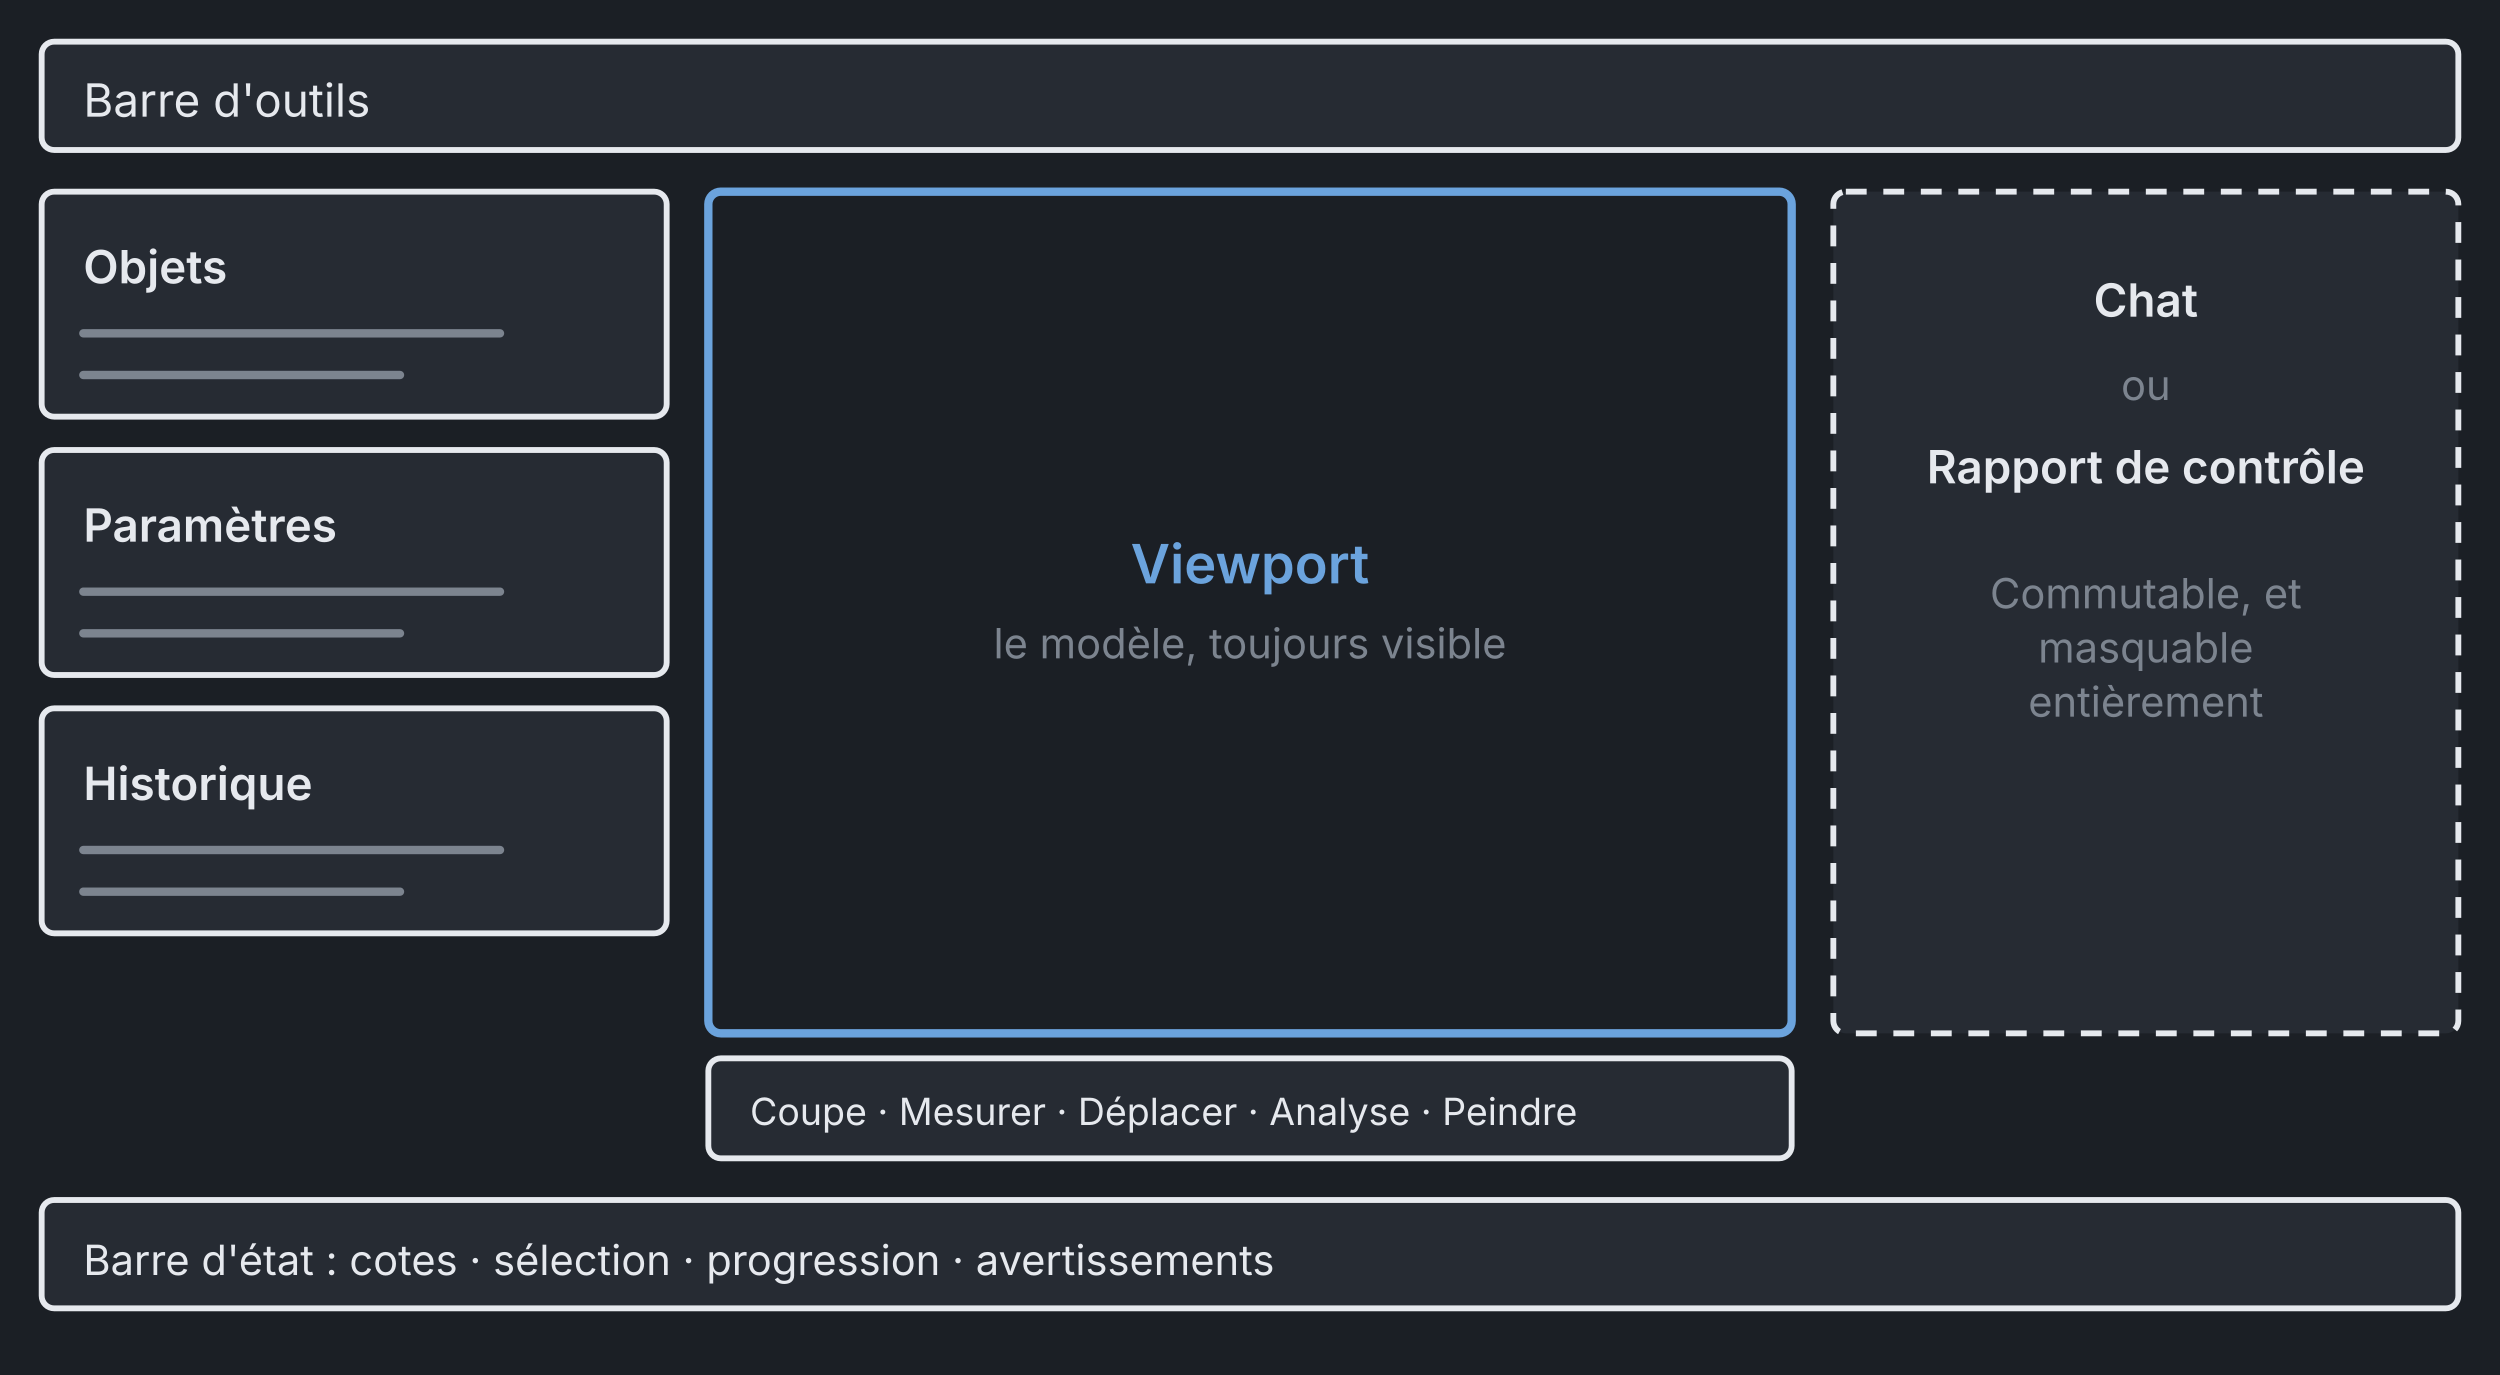
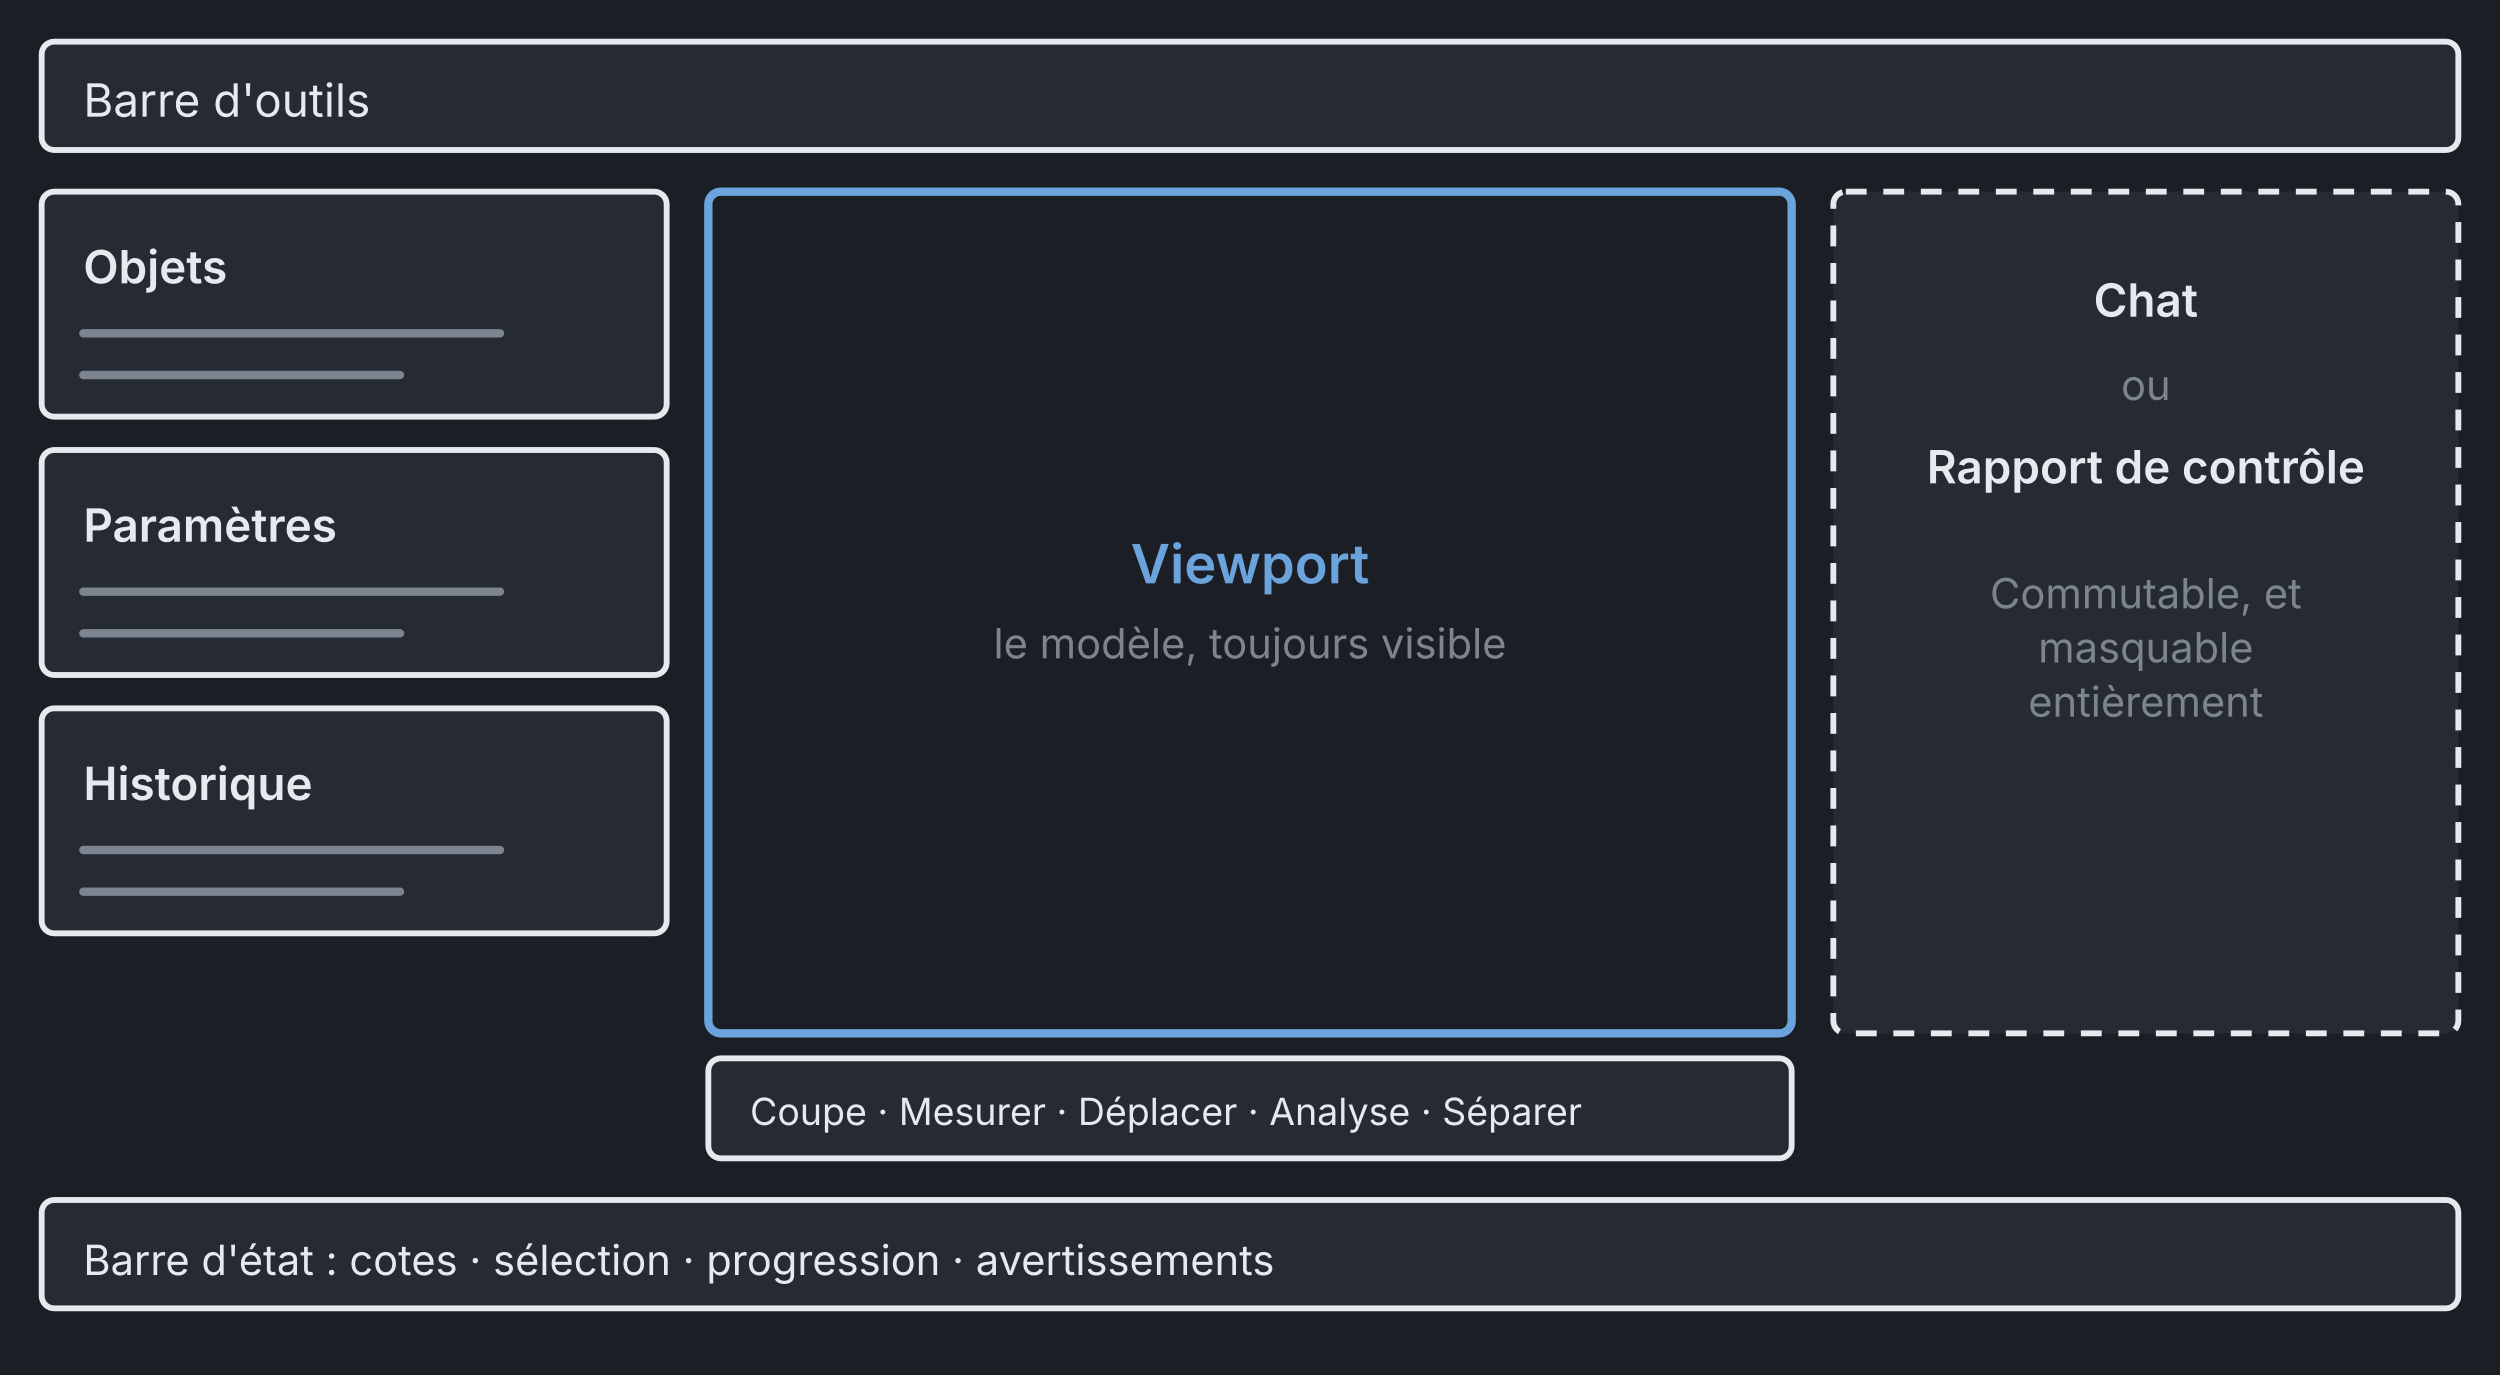
<svg xmlns="http://www.w3.org/2000/svg" viewBox="0 0 600 330" width="600" height="330">
  <rect x="0" y="0" width="600" height="330" fill="#1b1f25" />
  <rect x="10" y="10" width="580" height="26" rx="3" fill="#262b33" stroke="#e6e9ee" stroke-width="1.4" />
  <text x="20" y="28" fill="#e6e9ee" font-size="11" font-family="system-ui, -apple-system, Segoe UI, sans-serif" text-anchor="start">Barre d'outils</text>
  <rect x="10" y="46" width="150" height="54" rx="3" fill="#262b33" stroke="#e6e9ee" stroke-width="1.4" />
  <text x="20" y="68" fill="#e6e9ee" font-size="11" font-family="system-ui, -apple-system, Segoe UI, sans-serif" text-anchor="start" font-weight="600">Objets</text>
  <line x1="20" y1="80" x2="120" y2="80" stroke="#7c848f" stroke-width="2" stroke-linecap="round" />
  <line x1="20" y1="90" x2="96" y2="90" stroke="#7c848f" stroke-width="2" stroke-linecap="round" />
  <rect x="10" y="108" width="150" height="54" rx="3" fill="#262b33" stroke="#e6e9ee" stroke-width="1.4" />
  <text x="20" y="130" fill="#e6e9ee" font-size="11" font-family="system-ui, -apple-system, Segoe UI, sans-serif" text-anchor="start" font-weight="600">Paramètres</text>
  <line x1="20" y1="142" x2="120" y2="142" stroke="#7c848f" stroke-width="2" stroke-linecap="round" />
  <line x1="20" y1="152" x2="96" y2="152" stroke="#7c848f" stroke-width="2" stroke-linecap="round" />
  <rect x="10" y="170" width="150" height="54" rx="3" fill="#262b33" stroke="#e6e9ee" stroke-width="1.4" />
  <text x="20" y="192" fill="#e6e9ee" font-size="11" font-family="system-ui, -apple-system, Segoe UI, sans-serif" text-anchor="start" font-weight="600">Historique</text>
  <line x1="20" y1="204" x2="120" y2="204" stroke="#7c848f" stroke-width="2" stroke-linecap="round" />
  <line x1="20" y1="214" x2="96" y2="214" stroke="#7c848f" stroke-width="2" stroke-linecap="round" />
  <rect x="170" y="46" width="260" height="202" rx="3" fill="none" stroke="#6ba3dd" stroke-width="2" />
  <text x="300" y="140" fill="#6ba3dd" font-size="13" font-family="system-ui, -apple-system, Segoe UI, sans-serif" text-anchor="middle" font-weight="600">Viewport</text>
  <text x="300" y="158" fill="#7c848f" font-size="10" font-family="system-ui, -apple-system, Segoe UI, sans-serif" text-anchor="middle">le modèle, toujours visible</text>
  <rect x="440" y="46" width="150" height="202" rx="3" fill="#262b33" stroke="#e6e9ee" stroke-width="1.4" stroke-dasharray="5 4" />
  <text x="515" y="76" fill="#e6e9ee" font-size="11" font-family="system-ui, -apple-system, Segoe UI, sans-serif" text-anchor="middle" font-weight="600">Chat</text>
  <text x="515" y="96" fill="#7c848f" font-size="10" font-family="system-ui, -apple-system, Segoe UI, sans-serif" text-anchor="middle">ou</text>
  <text x="515" y="116" fill="#e6e9ee" font-size="11" font-family="system-ui, -apple-system, Segoe UI, sans-serif" text-anchor="middle" font-weight="600">Rapport de contrôle</text>
  <text x="515" y="146" fill="#7c848f" font-size="10" font-family="system-ui, -apple-system, Segoe UI, sans-serif" text-anchor="middle">Commutable, et</text>
  <text x="515" y="159" fill="#7c848f" font-size="10" font-family="system-ui, -apple-system, Segoe UI, sans-serif" text-anchor="middle">masquable</text>
  <text x="515" y="172" fill="#7c848f" font-size="10" font-family="system-ui, -apple-system, Segoe UI, sans-serif" text-anchor="middle">entièrement</text>
  <rect x="170" y="254" width="260" height="24" rx="3" fill="#262b33" stroke="#e6e9ee" stroke-width="1.4" />
-   <text x="180" y="270" fill="#e6e9ee" font-size="9" font-family="system-ui, -apple-system, Segoe UI, sans-serif" text-anchor="start">Coupe · Mesurer · Déplacer · Analyse · Peindre</text>
+   <text x="180" y="270" fill="#e6e9ee" font-size="9" font-family="system-ui, -apple-system, Segoe UI, sans-serif" text-anchor="start">Coupe · Mesurer · Déplacer · Analyse · Séparer</text>
  <rect x="10" y="288" width="580" height="26" rx="3" fill="#262b33" stroke="#e6e9ee" stroke-width="1.4" />
  <text x="20" y="306" fill="#e6e9ee" font-size="10" font-family="system-ui, -apple-system, Segoe UI, sans-serif" text-anchor="start">Barre d'état : cotes · sélection · progression · avertissements</text>
</svg>
